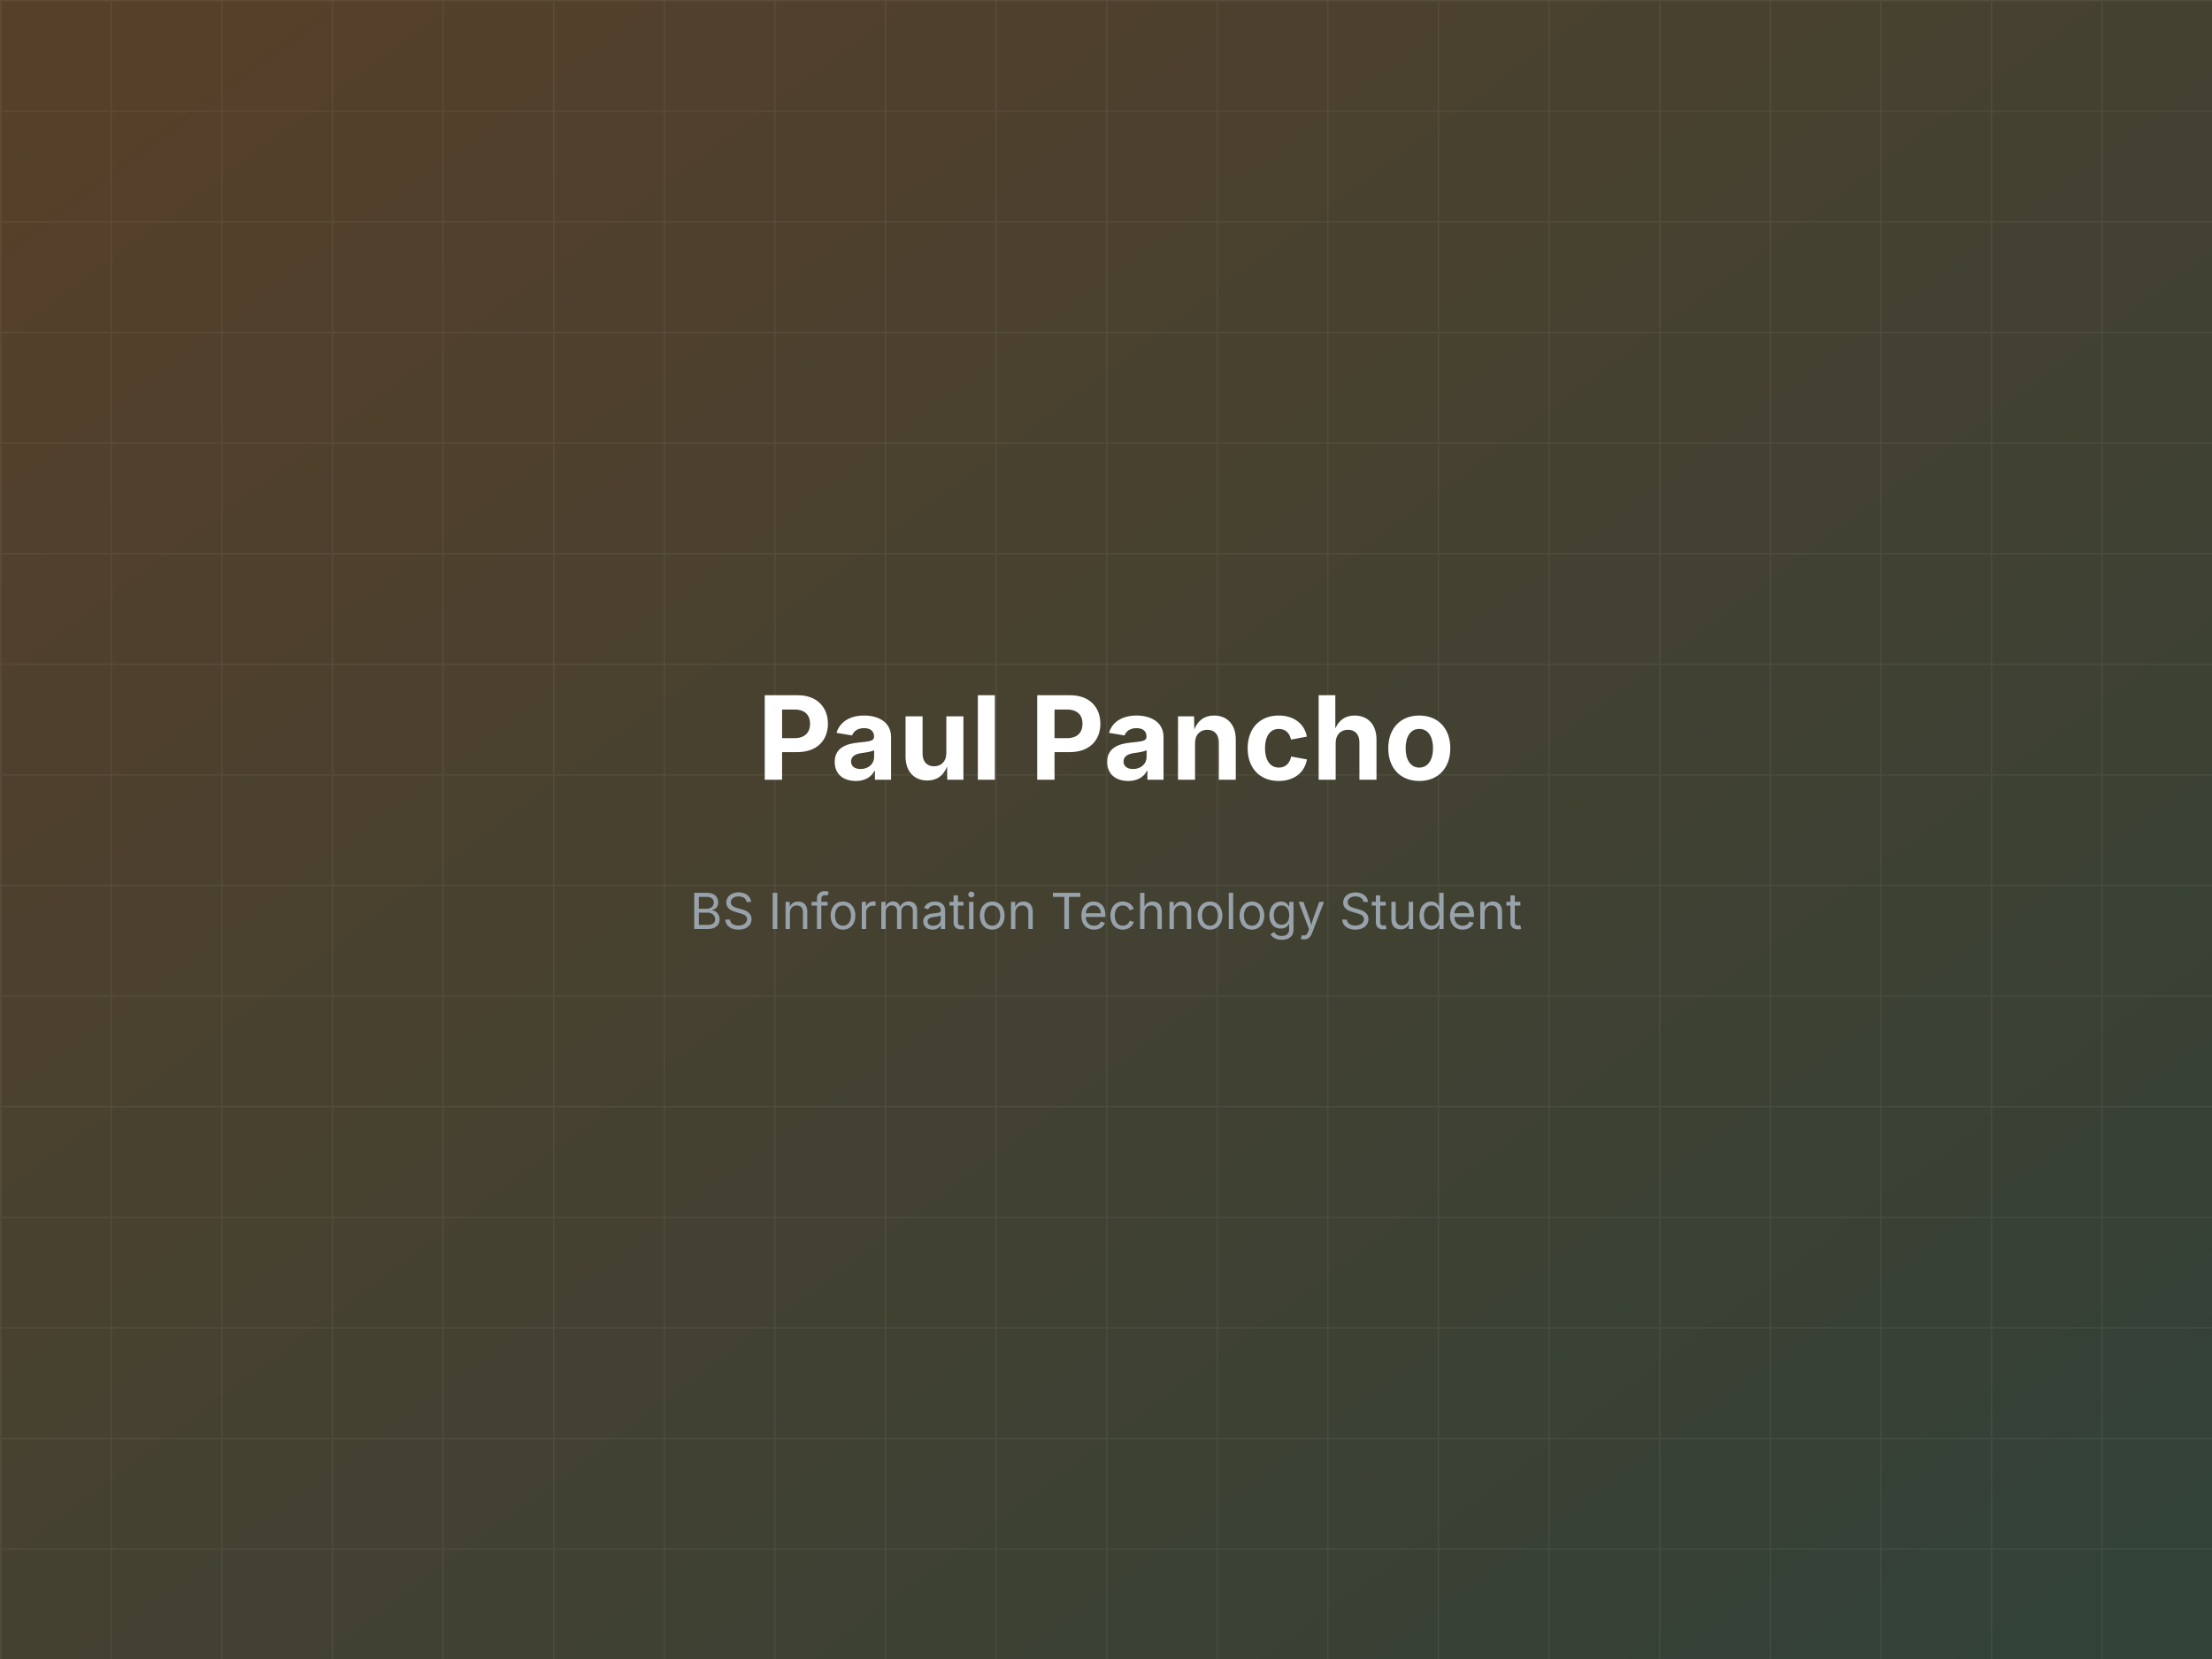
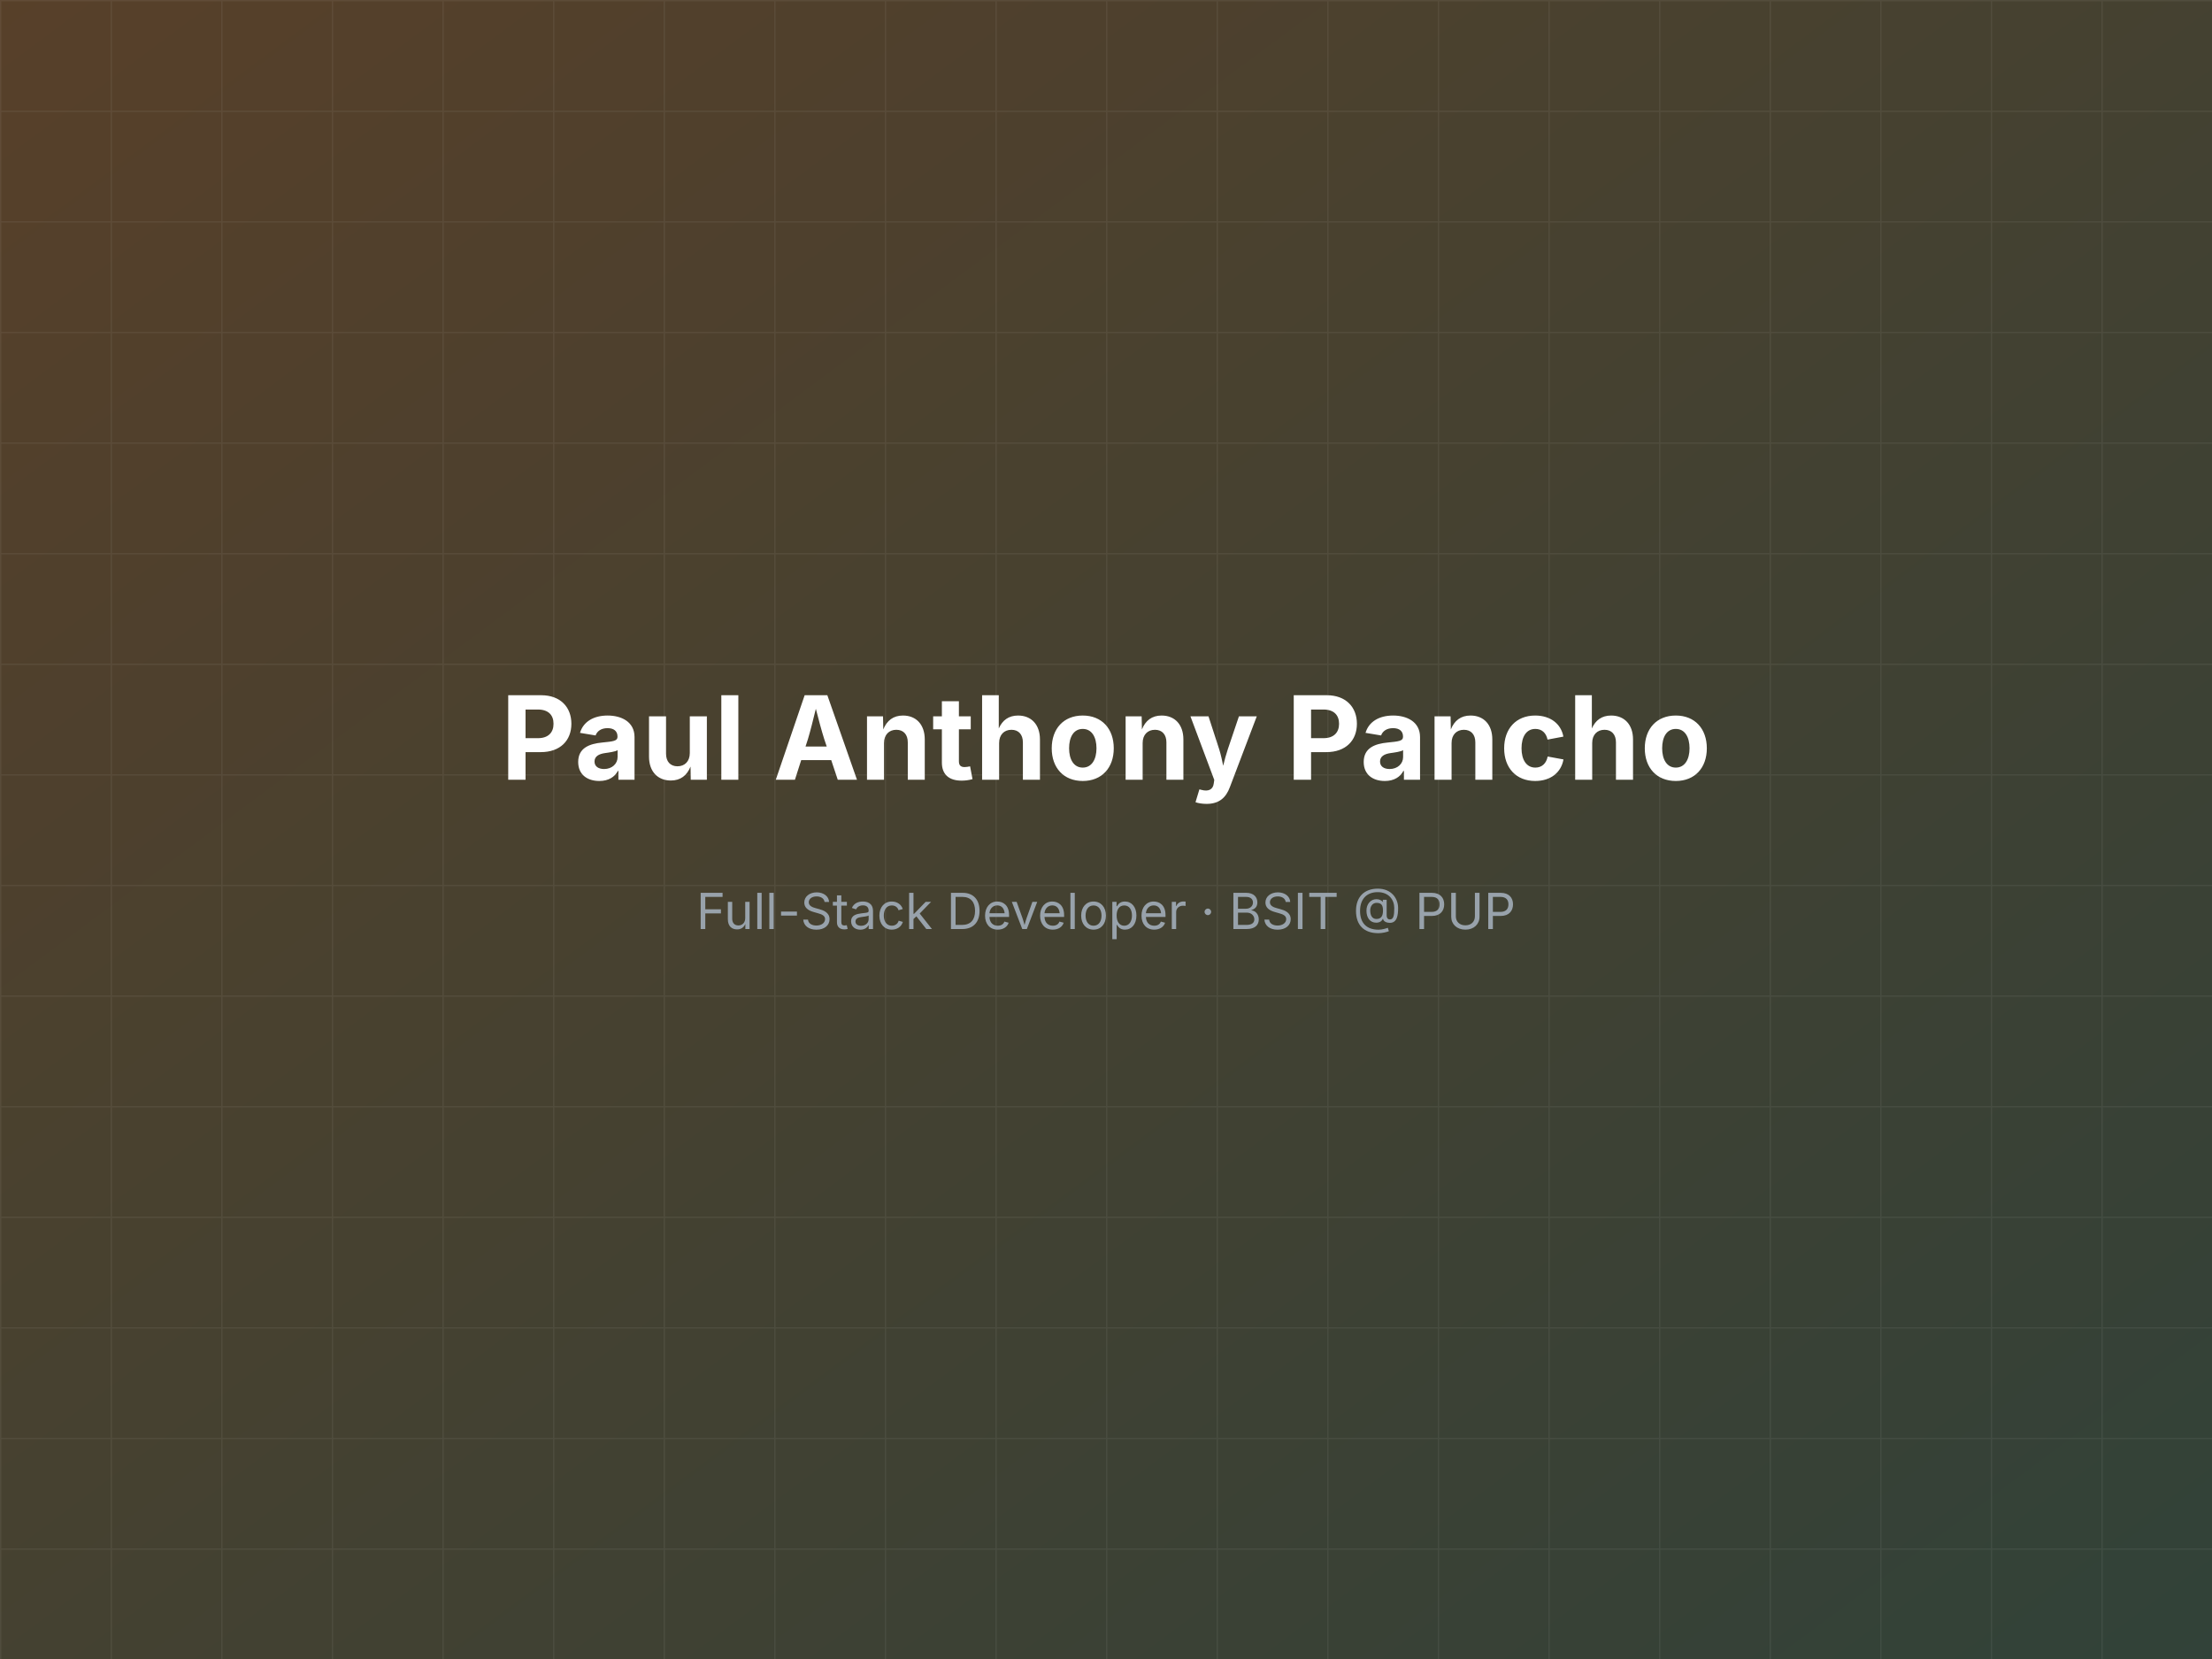
<svg xmlns="http://www.w3.org/2000/svg" viewBox="0 0 800 600">
  <defs>
    <linearGradient id="g" x1="0%" y1="0%" x2="100%" y2="100%">
      <stop offset="0%" stop-color="#ECA35F" />
      <stop offset="100%" stop-color="#7FA88B" />
    </linearGradient>
    <pattern id="grid" width="40" height="40" patternUnits="userSpaceOnUse">
      <path d="M 40 0 L 0 0 0 40" fill="none" stroke="rgba(255,255,255,0.06)" stroke-width="1" />
    </pattern>
  </defs>
  <rect width="800" height="600" fill="#080A0D" />
  <rect width="800" height="600" fill="url(#g)" opacity="0.35" />
  <rect width="800" height="600" fill="url(#grid)" />
-   <text x="50%" y="47%" text-anchor="middle" font-family="Inter, sans-serif" font-size="42" font-weight="700" fill="#FFFFFF">Paul Pancho</text>
-   <text x="50%" y="56%" text-anchor="middle" font-family="Inter, sans-serif" font-size="18" fill="#98A2AB">BS Information Technology Student</text>
+   <text x="50%" y="47%" text-anchor="middle" font-family="Inter, sans-serif" font-size="42" font-weight="700" fill="#FFFFFF">Paul Anthony Pancho</text>
+   <text x="50%" y="56%" text-anchor="middle" font-family="Inter, sans-serif" font-size="18" fill="#98A2AB">Full-Stack Developer · BSIT @ PUP</text>
</svg>
